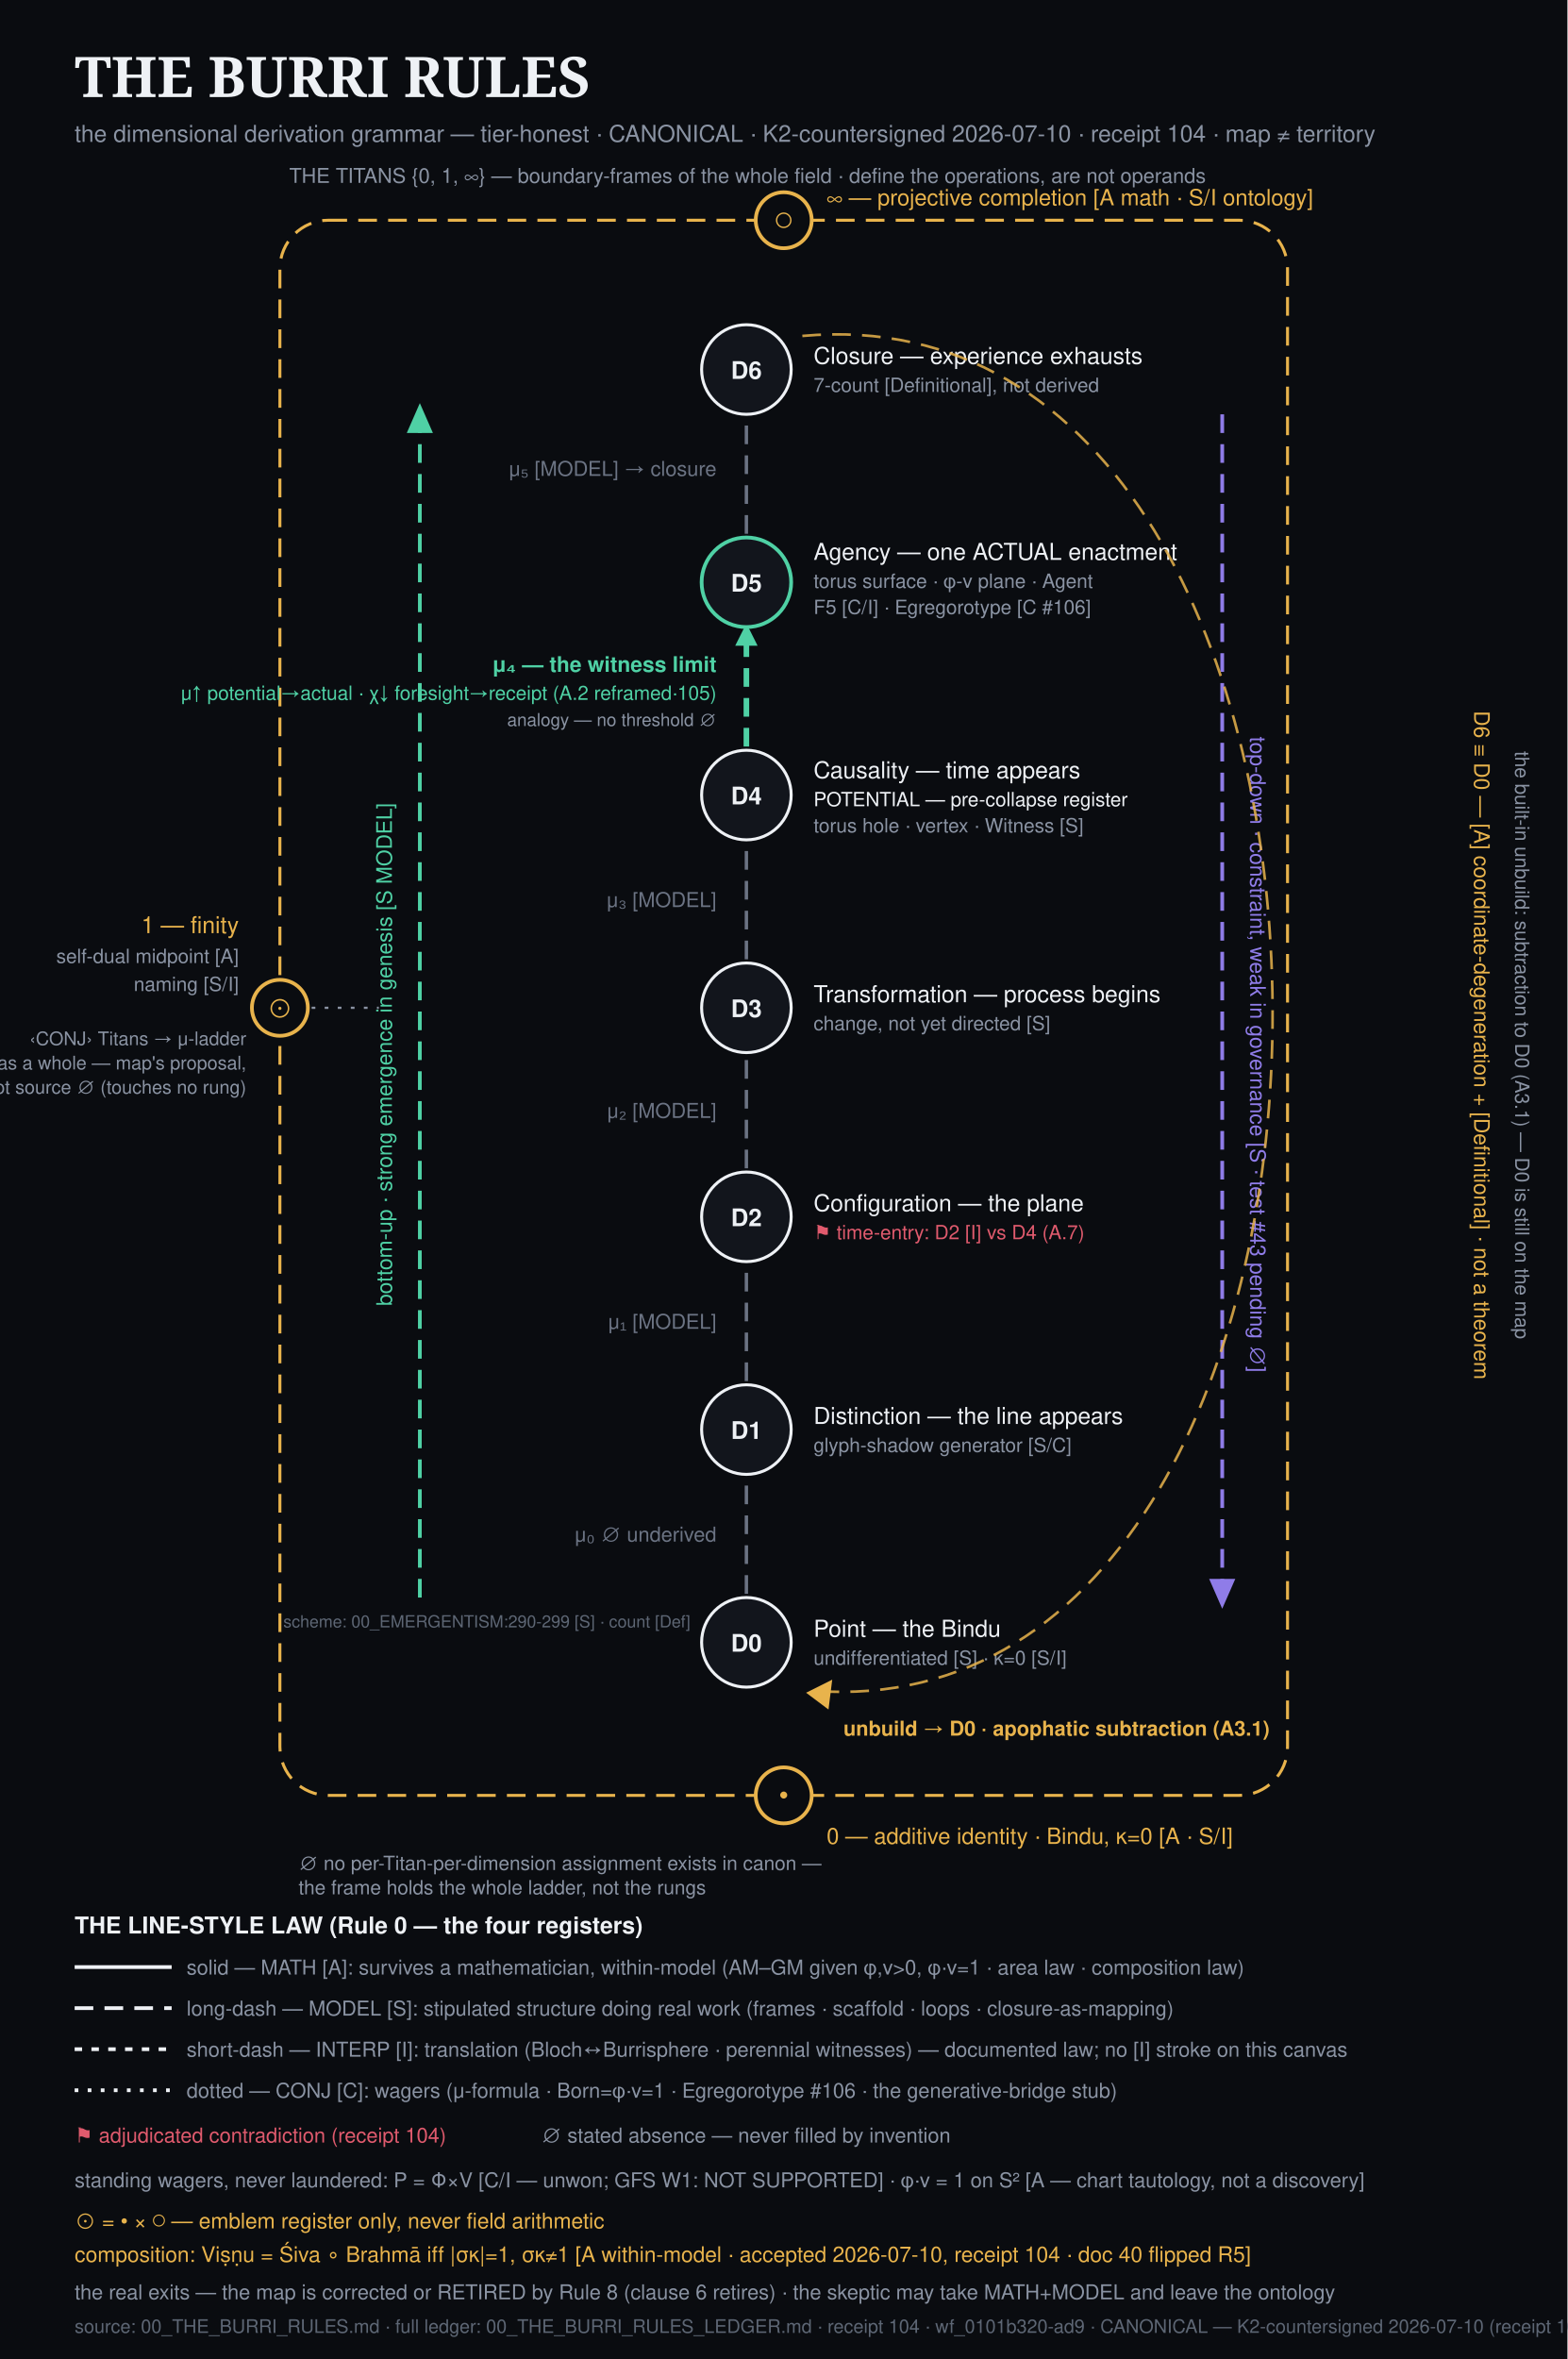
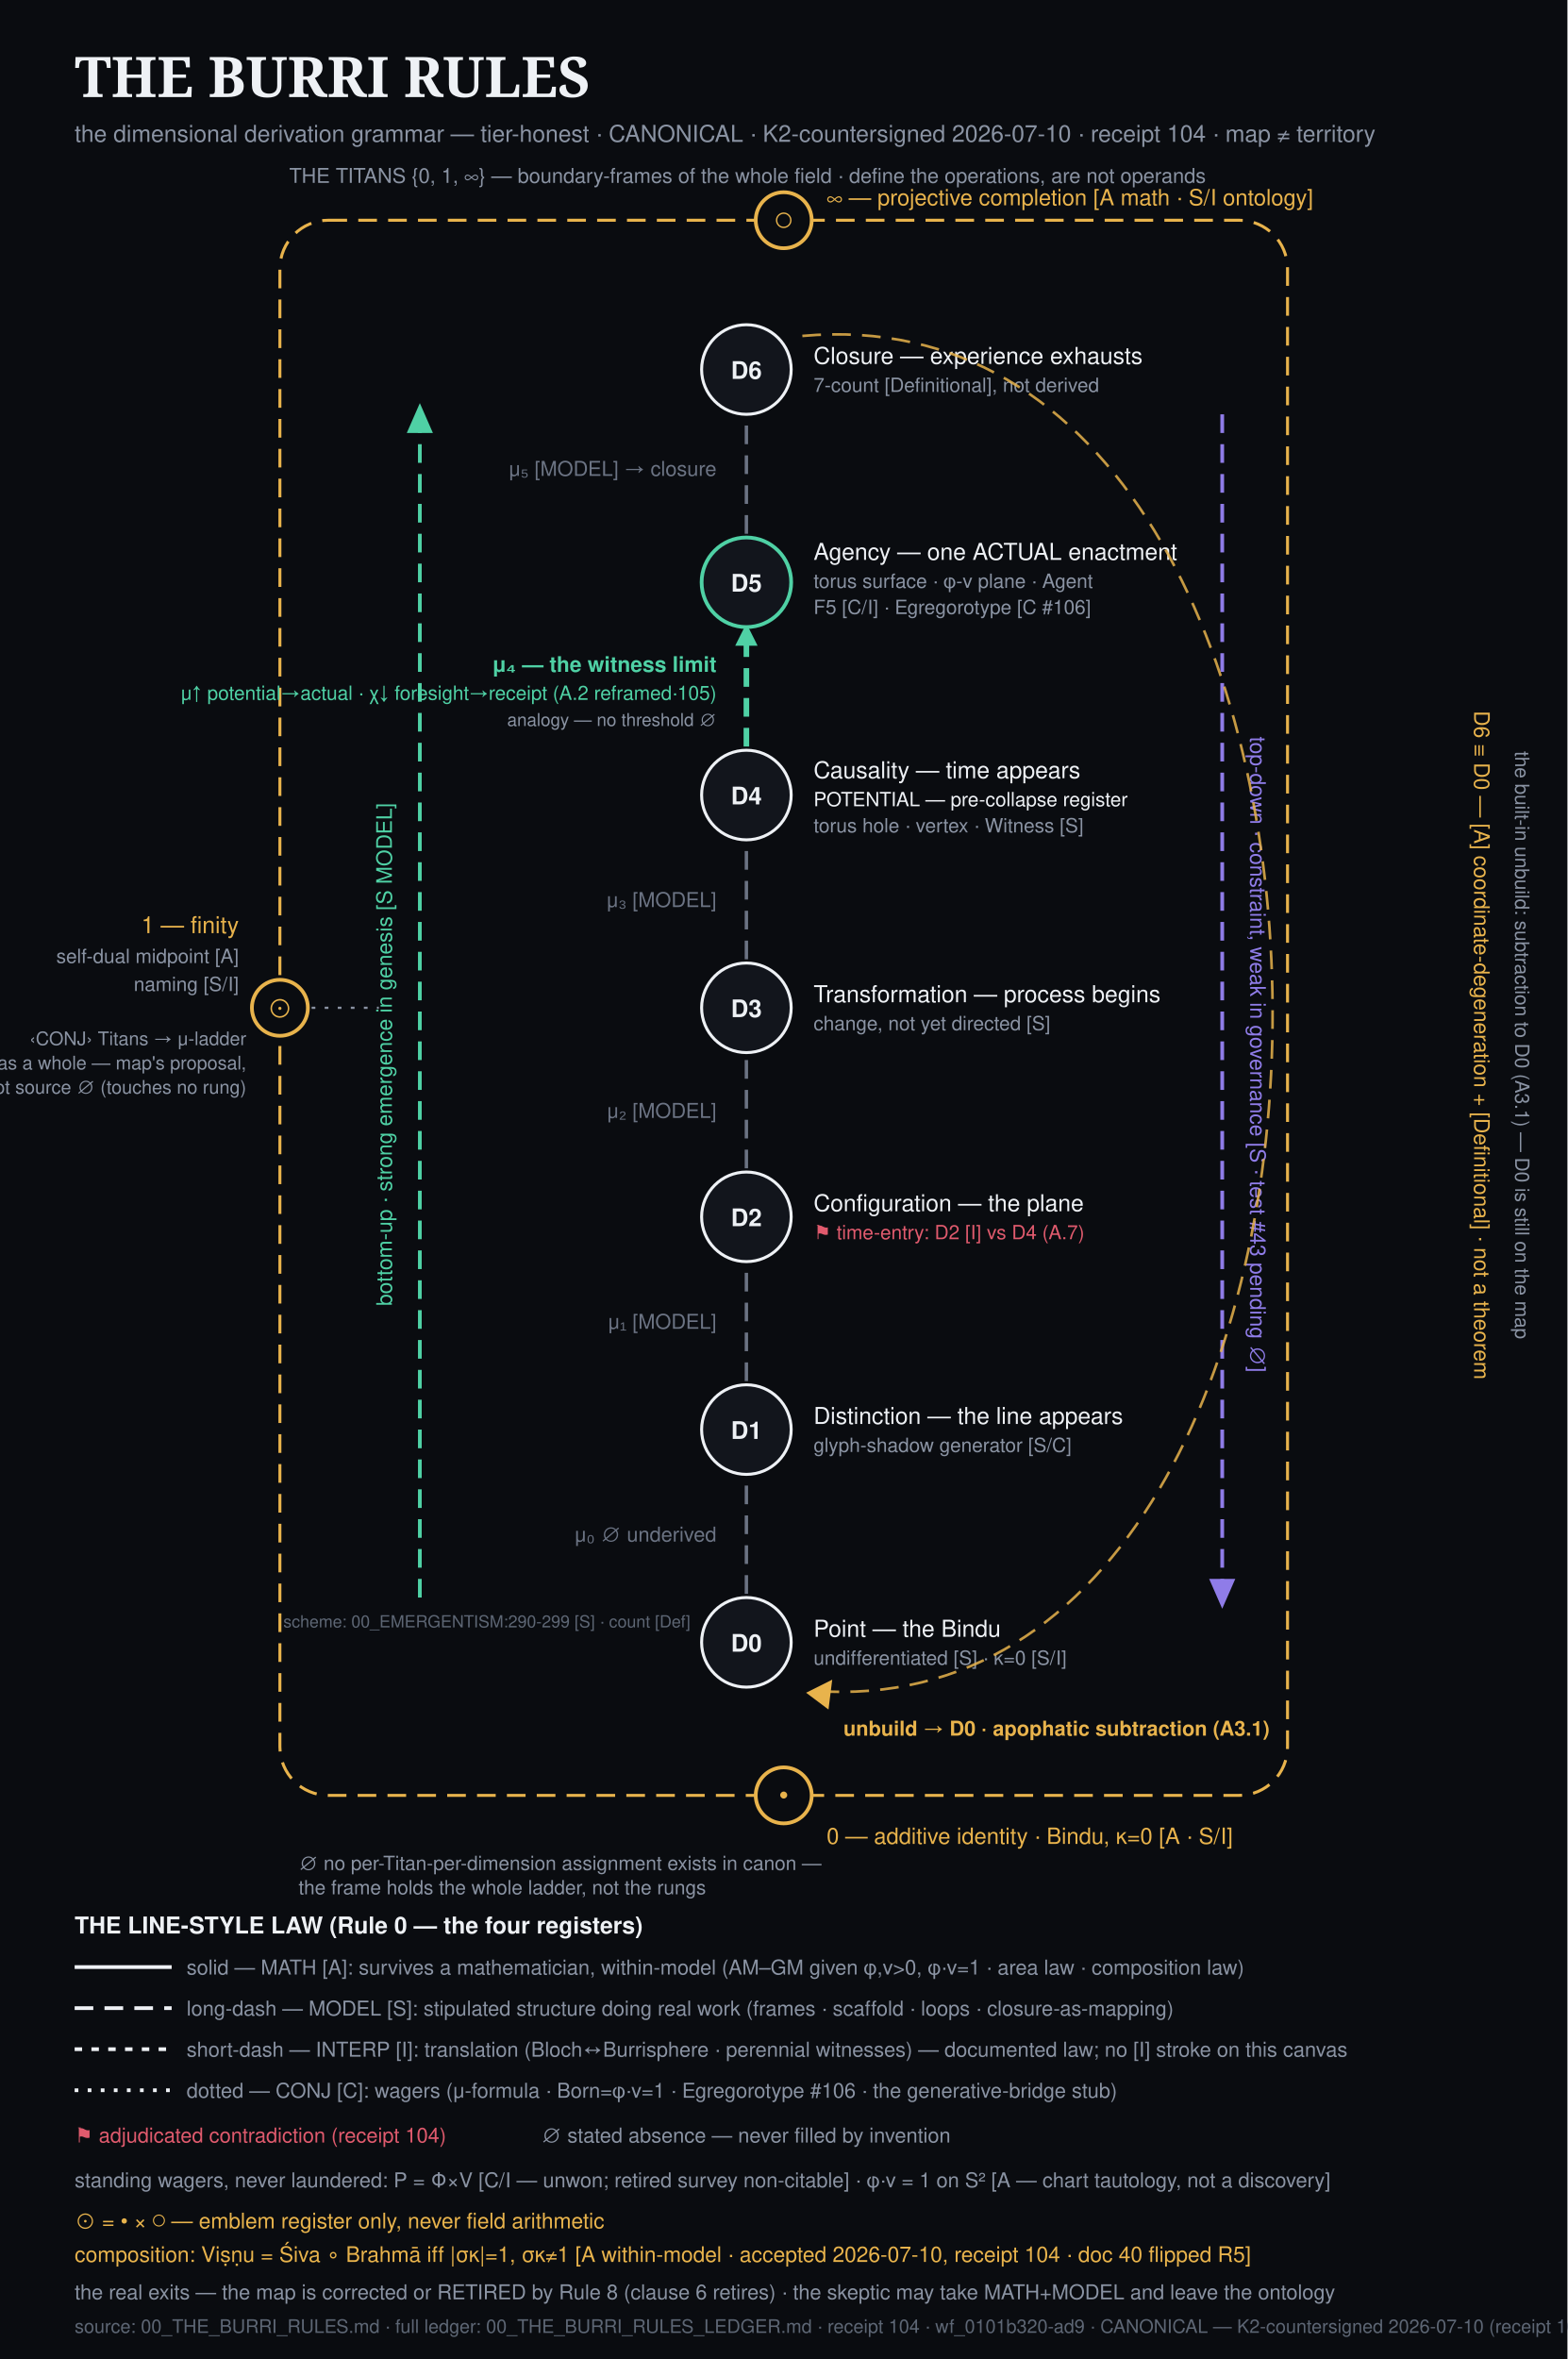
<svg xmlns="http://www.w3.org/2000/svg" viewBox="0 0 840 1264" font-family="Helvetica, Arial, sans-serif">
  <rect width="840" height="1264" fill="#0a0c10" />
  <text x="40" y="52" fill="#eef1f5" font-size="30" font-weight="bold" font-family="Georgia, serif">THE BURRI RULES</text>
  <text x="40" y="76" fill="#8a93a3" font-size="12.5">the dimensional derivation grammar — tier-honest · CANONICAL · K2-countersigned 2026-07-10 · receipt 104 · map ≠ territory</text>
  <text x="155" y="98" fill="#8a93a3" font-size="11">THE TITANS {0, 1, ∞} — boundary-frames of the whole field · define the operations, are not operands</text>
  <rect x="150" y="118" width="540" height="844" rx="26" fill="none" stroke="#e8b34c" stroke-width="1.6" stroke-dasharray="10 6" />
  <circle cx="420" cy="118" r="15" fill="#0a0c10" stroke="#e8b34c" stroke-width="2" />
  <text x="420" y="123.5" fill="#e8b34c" font-size="15" text-anchor="middle">○</text>
  <text x="443" y="110" fill="#e8b34c" font-size="12">∞ — projective completion [A math · S/I ontology]</text>
  <circle cx="420" cy="962" r="15" fill="#0a0c10" stroke="#e8b34c" stroke-width="2" />
  <text x="420" y="967" fill="#e8b34c" font-size="15" text-anchor="middle">•</text>
  <text x="443" y="988" fill="#e8b34c" font-size="12">0 — additive identity · Bindu, κ=0 [A · S/I]</text>
  <circle cx="150" cy="540" r="15" fill="#0a0c10" stroke="#e8b34c" stroke-width="2" />
  <text x="150" y="545" fill="#e8b34c" font-size="14" text-anchor="middle">⊙</text>
  <text x="128" y="500" fill="#e8b34c" font-size="12.5" text-anchor="end">1 — finity</text>
  <text x="128" y="516" fill="#8a93a3" font-size="10.5" text-anchor="end">self-dual midpoint [A]</text>
  <text x="128" y="531" fill="#8a93a3" font-size="10.5" text-anchor="end">naming [S/I]</text>
  <text x="160" y="1002" fill="#8a93a3" font-size="10.5">∅ no per-Titan-per-dimension assignment exists in canon —</text>
  <text x="160" y="1015" fill="#8a93a3" font-size="10.5">the frame holds the whole ladder, not the rungs</text>
  <line x1="167" y1="540" x2="203" y2="540" stroke="#8a93a3" stroke-width="1.2" stroke-dasharray="2 5" />
  <text x="132" y="560" fill="#8a93a3" font-size="10" text-anchor="end">‹CONJ› Titans → μ-ladder</text>
  <text x="132" y="573" fill="#8a93a3" font-size="10" text-anchor="end">as a whole — map's proposal,</text>
  <text x="132" y="586" fill="#8a93a3" font-size="10" text-anchor="end">not source ∅ (touches no rung)</text>
  <g stroke="#6b7383" stroke-width="1.8" stroke-dasharray="10 6" fill="none">
    <path d="M400 854 L400 792" />
    <path d="M400 740 L400 678" />
    <path d="M400 626 L400 566" />
    <path d="M400 514 L400 452" />
    <path d="M400 286 L400 224" />
  </g>
  <path d="M400 400 L400 340" stroke="#4fd1a5" stroke-width="3" stroke-dasharray="10 6" fill="none" />
  <path d="M394 346 L400 334 L406 346 Z" fill="#4fd1a5" />
  <g fill="#6b7383" font-size="11" text-anchor="end">
    <text x="384" y="826">μ₀ ∅ underived</text>
    <text x="384" y="712">μ₁ [MODEL]</text>
    <text x="384" y="599">μ₂ [MODEL]</text>
    <text x="384" y="486">μ₃ [MODEL]</text>
    <text x="384" y="255">μ₅ [MODEL] → closure</text>
  </g>
  <text x="384" y="360" fill="#4fd1a5" font-size="11.5" text-anchor="end" font-weight="bold">μ₄ — the witness limit</text>
  <text x="384" y="375" fill="#4fd1a5" font-size="10.5" text-anchor="end">μ↑ potential→actual · χ↓ foresight→receipt (A.2 reframed·105)</text>
  <text x="384" y="389" fill="#8a93a3" font-size="9.5" text-anchor="end">analogy — no threshold ∅</text>
  <text x="370" y="872" fill="#5d6674" font-size="9" text-anchor="end">scheme: 00_EMERGENTISM:290-299 [S] · count [Def]</text>
  <g>
    <circle cx="400" cy="880" r="24" fill="#12151c" stroke="#eef1f5" stroke-width="1.6" />
    <text x="400" y="885" fill="#eef1f5" font-size="13" text-anchor="middle" font-weight="bold">D0</text>
    <text x="436" y="877" fill="#eef1f5" font-size="12.5">Point — the Bindu</text>
    <text x="436" y="892" fill="#8a93a3" font-size="10.5">undifferentiated [S] · κ=0 [S/I]</text>
    <circle cx="400" cy="766" r="24" fill="#12151c" stroke="#eef1f5" stroke-width="1.6" />
    <text x="400" y="771" fill="#eef1f5" font-size="13" text-anchor="middle" font-weight="bold">D1</text>
    <text x="436" y="763" fill="#eef1f5" font-size="12.5">Distinction — the line appears</text>
    <text x="436" y="778" fill="#8a93a3" font-size="10.5">glyph-shadow generator [S/C]</text>
    <circle cx="400" cy="652" r="24" fill="#12151c" stroke="#eef1f5" stroke-width="1.6" />
    <text x="400" y="657" fill="#eef1f5" font-size="13" text-anchor="middle" font-weight="bold">D2</text>
    <text x="436" y="649" fill="#eef1f5" font-size="12.5">Configuration — the plane</text>
    <text x="436" y="664" fill="#e05a6d" font-size="10.5">⚑ time-entry: D2 [I] vs D4 (A.7)</text>
    <circle cx="400" cy="540" r="24" fill="#12151c" stroke="#eef1f5" stroke-width="1.6" />
    <text x="400" y="545" fill="#eef1f5" font-size="13" text-anchor="middle" font-weight="bold">D3</text>
    <text x="436" y="537" fill="#eef1f5" font-size="12.5">Transformation — process begins</text>
    <text x="436" y="552" fill="#8a93a3" font-size="10.5">change, not yet directed [S]</text>
    <circle cx="400" cy="426" r="24" fill="#12151c" stroke="#eef1f5" stroke-width="1.6" />
    <text x="400" y="431" fill="#eef1f5" font-size="13" text-anchor="middle" font-weight="bold">D4</text>
    <text x="436" y="417" fill="#eef1f5" font-size="12.5">Causality — time appears</text>
    <text x="436" y="432" fill="#eef1f5" font-size="10.5">POTENTIAL — pre-collapse register</text>
    <text x="436" y="446" fill="#8a93a3" font-size="10.5">torus hole · vertex · Witness [S]</text>
    <circle cx="400" cy="312" r="24" fill="#12151c" stroke="#4fd1a5" stroke-width="2" />
    <text x="400" y="317" fill="#eef1f5" font-size="13" text-anchor="middle" font-weight="bold">D5</text>
    <text x="436" y="300" fill="#eef1f5" font-size="12.5">Agency — one ACTUAL enactment</text>
    <text x="436" y="315" fill="#8a93a3" font-size="10.5">torus surface · φ-ν plane · Agent</text>
    <text x="436" y="329" fill="#8a93a3" font-size="10.5">F5 [C/I] · Egregorotype [C #106]</text>
    <circle cx="400" cy="198" r="24" fill="#12151c" stroke="#eef1f5" stroke-width="1.6" />
    <text x="400" y="203" fill="#eef1f5" font-size="13" text-anchor="middle" font-weight="bold">D6</text>
    <text x="436" y="195" fill="#eef1f5" font-size="12.5">Closure — experience exhausts</text>
    <text x="436" y="210" fill="#8a93a3" font-size="10.5">7-count [Definitional], not derived</text>
  </g>
  <path d="M225 856 L225 222" stroke="#4fd1a5" stroke-width="2" stroke-dasharray="10 6" fill="none" />
  <path d="M218 232 L225 216 L232 232 Z" fill="#4fd1a5" />
  <text x="210" y="565" fill="#4fd1a5" font-size="11.5" transform="rotate(-90 210 565)" text-anchor="middle">bottom-up · strong emergence in genesis  [S MODEL]</text>
  <path d="M655 222 L655 856" stroke="#8f7ce8" stroke-width="2" stroke-dasharray="10 6" fill="none" />
  <path d="M648 846 L655 862 L662 846 Z" fill="#8f7ce8" />
  <text x="670" y="565" fill="#8f7ce8" font-size="11.5" transform="rotate(90 670 565)" text-anchor="middle">top-down · constraint, weak in governance  [S · test #43 pending ∅]</text>
  <path d="M430 180 C 765 150, 765 930, 436 906" stroke="#e8b34c" stroke-width="1.4" fill="none" stroke-dasharray="10 6" opacity="0.85" />
  <path d="M446 900 L432 907 L444 916 Z" fill="#e8b34c" />
  <text x="452" y="930" fill="#e8b34c" font-size="11" font-weight="bold">unbuild → D0 · apophatic subtraction (A3.1)</text>
  <text x="790" y="560" fill="#e8b34c" font-size="11.5" transform="rotate(90 790 560)" text-anchor="middle">D6 ≡ D0 — [A] coordinate-degeneration + [Definitional] · not a theorem</text>
  <text x="812" y="560" fill="#8a93a3" font-size="10.5" transform="rotate(90 812 560)" text-anchor="middle">the built-in unbuild: subtraction to D0 (A3.1) — D0 is still on the map</text>
  <g transform="translate(40,1036)">
    <text x="0" y="0" fill="#eef1f5" font-size="12.5" font-weight="bold">THE LINE-STYLE LAW (Rule 0 — the four registers)</text>
    <line x1="0" y1="18" x2="52" y2="18" stroke="#eef1f5" stroke-width="2" />
    <text x="60" y="22" fill="#8a93a3" font-size="11">solid — MATH [A]: survives a mathematician, within-model (AM–GM given φ,ν&gt;0, φ·ν=1 · area law · composition law)</text>
    <line x1="0" y1="40" x2="52" y2="40" stroke="#eef1f5" stroke-width="2" stroke-dasharray="10 6" />
    <text x="60" y="44" fill="#8a93a3" font-size="11">long-dash — MODEL [S]: stipulated structure doing real work (frames · scaffold · loops · closure-as-mapping)</text>
    <line x1="0" y1="62" x2="52" y2="62" stroke="#eef1f5" stroke-width="2" stroke-dasharray="4 5" />
    <text x="60" y="66" fill="#8a93a3" font-size="11">short-dash — INTERP [I]: translation (Bloch↔Burrisphere · perennial witnesses) — documented law; no [I] stroke on this canvas</text>
    <line x1="0" y1="84" x2="52" y2="84" stroke="#eef1f5" stroke-width="2" stroke-dasharray="2 5" />
    <text x="60" y="88" fill="#8a93a3" font-size="11">dotted — CONJ [C]: wagers (μ-formula · Born=φ·ν=1 · Egregorotype #106 · the generative-bridge stub)</text>
    <text x="0" y="112" fill="#e05a6d" font-size="11">⚑ adjudicated contradiction (receipt 104)</text>
    <text x="250" y="112" fill="#8a93a3" font-size="11">∅ stated absence — never filled by invention</text>
-     <text x="0" y="136" fill="#8a93a3" font-size="11">standing wagers, never laundered:  P = Φ×V  [C/I — unwon; GFS W1: NOT SUPPORTED]   ·   φ·ν = 1 on S²  [A — chart tautology, not a discovery]</text>
+     <text x="0" y="136" fill="#8a93a3" font-size="11">standing wagers, never laundered:  P = Φ×V  [C/I — unwon; retired survey non-citable]   ·   φ·ν = 1 on S²  [A — chart tautology, not a discovery]</text>
    <text x="0" y="158" fill="#e8b34c" font-size="11.5">⊙ = • × ○ — emblem register only, never field arithmetic</text>
    <text x="0" y="176" fill="#e8b34c" font-size="11.5">composition: Viṣṇu = Śiva ∘ Brahmā  iff |σκ|=1, σκ≠1  [A within-model · accepted 2026-07-10, receipt 104 · doc 40 flipped R5]</text>
    <text x="0" y="196" fill="#8a93a3" font-size="11">the real exits — the map is corrected or RETIRED by Rule 8 (clause 6 retires) · the skeptic may take MATH+MODEL and leave the ontology</text>
    <text x="0" y="214" fill="#5d6674" font-size="10">source: 00_THE_BURRI_RULES.md · full ledger: 00_THE_BURRI_RULES_LEDGER.md · receipt 104 · wf_0101b320-ad9 · CANONICAL — K2-countersigned 2026-07-10 (receipt 104)</text>
  </g>
</svg>
